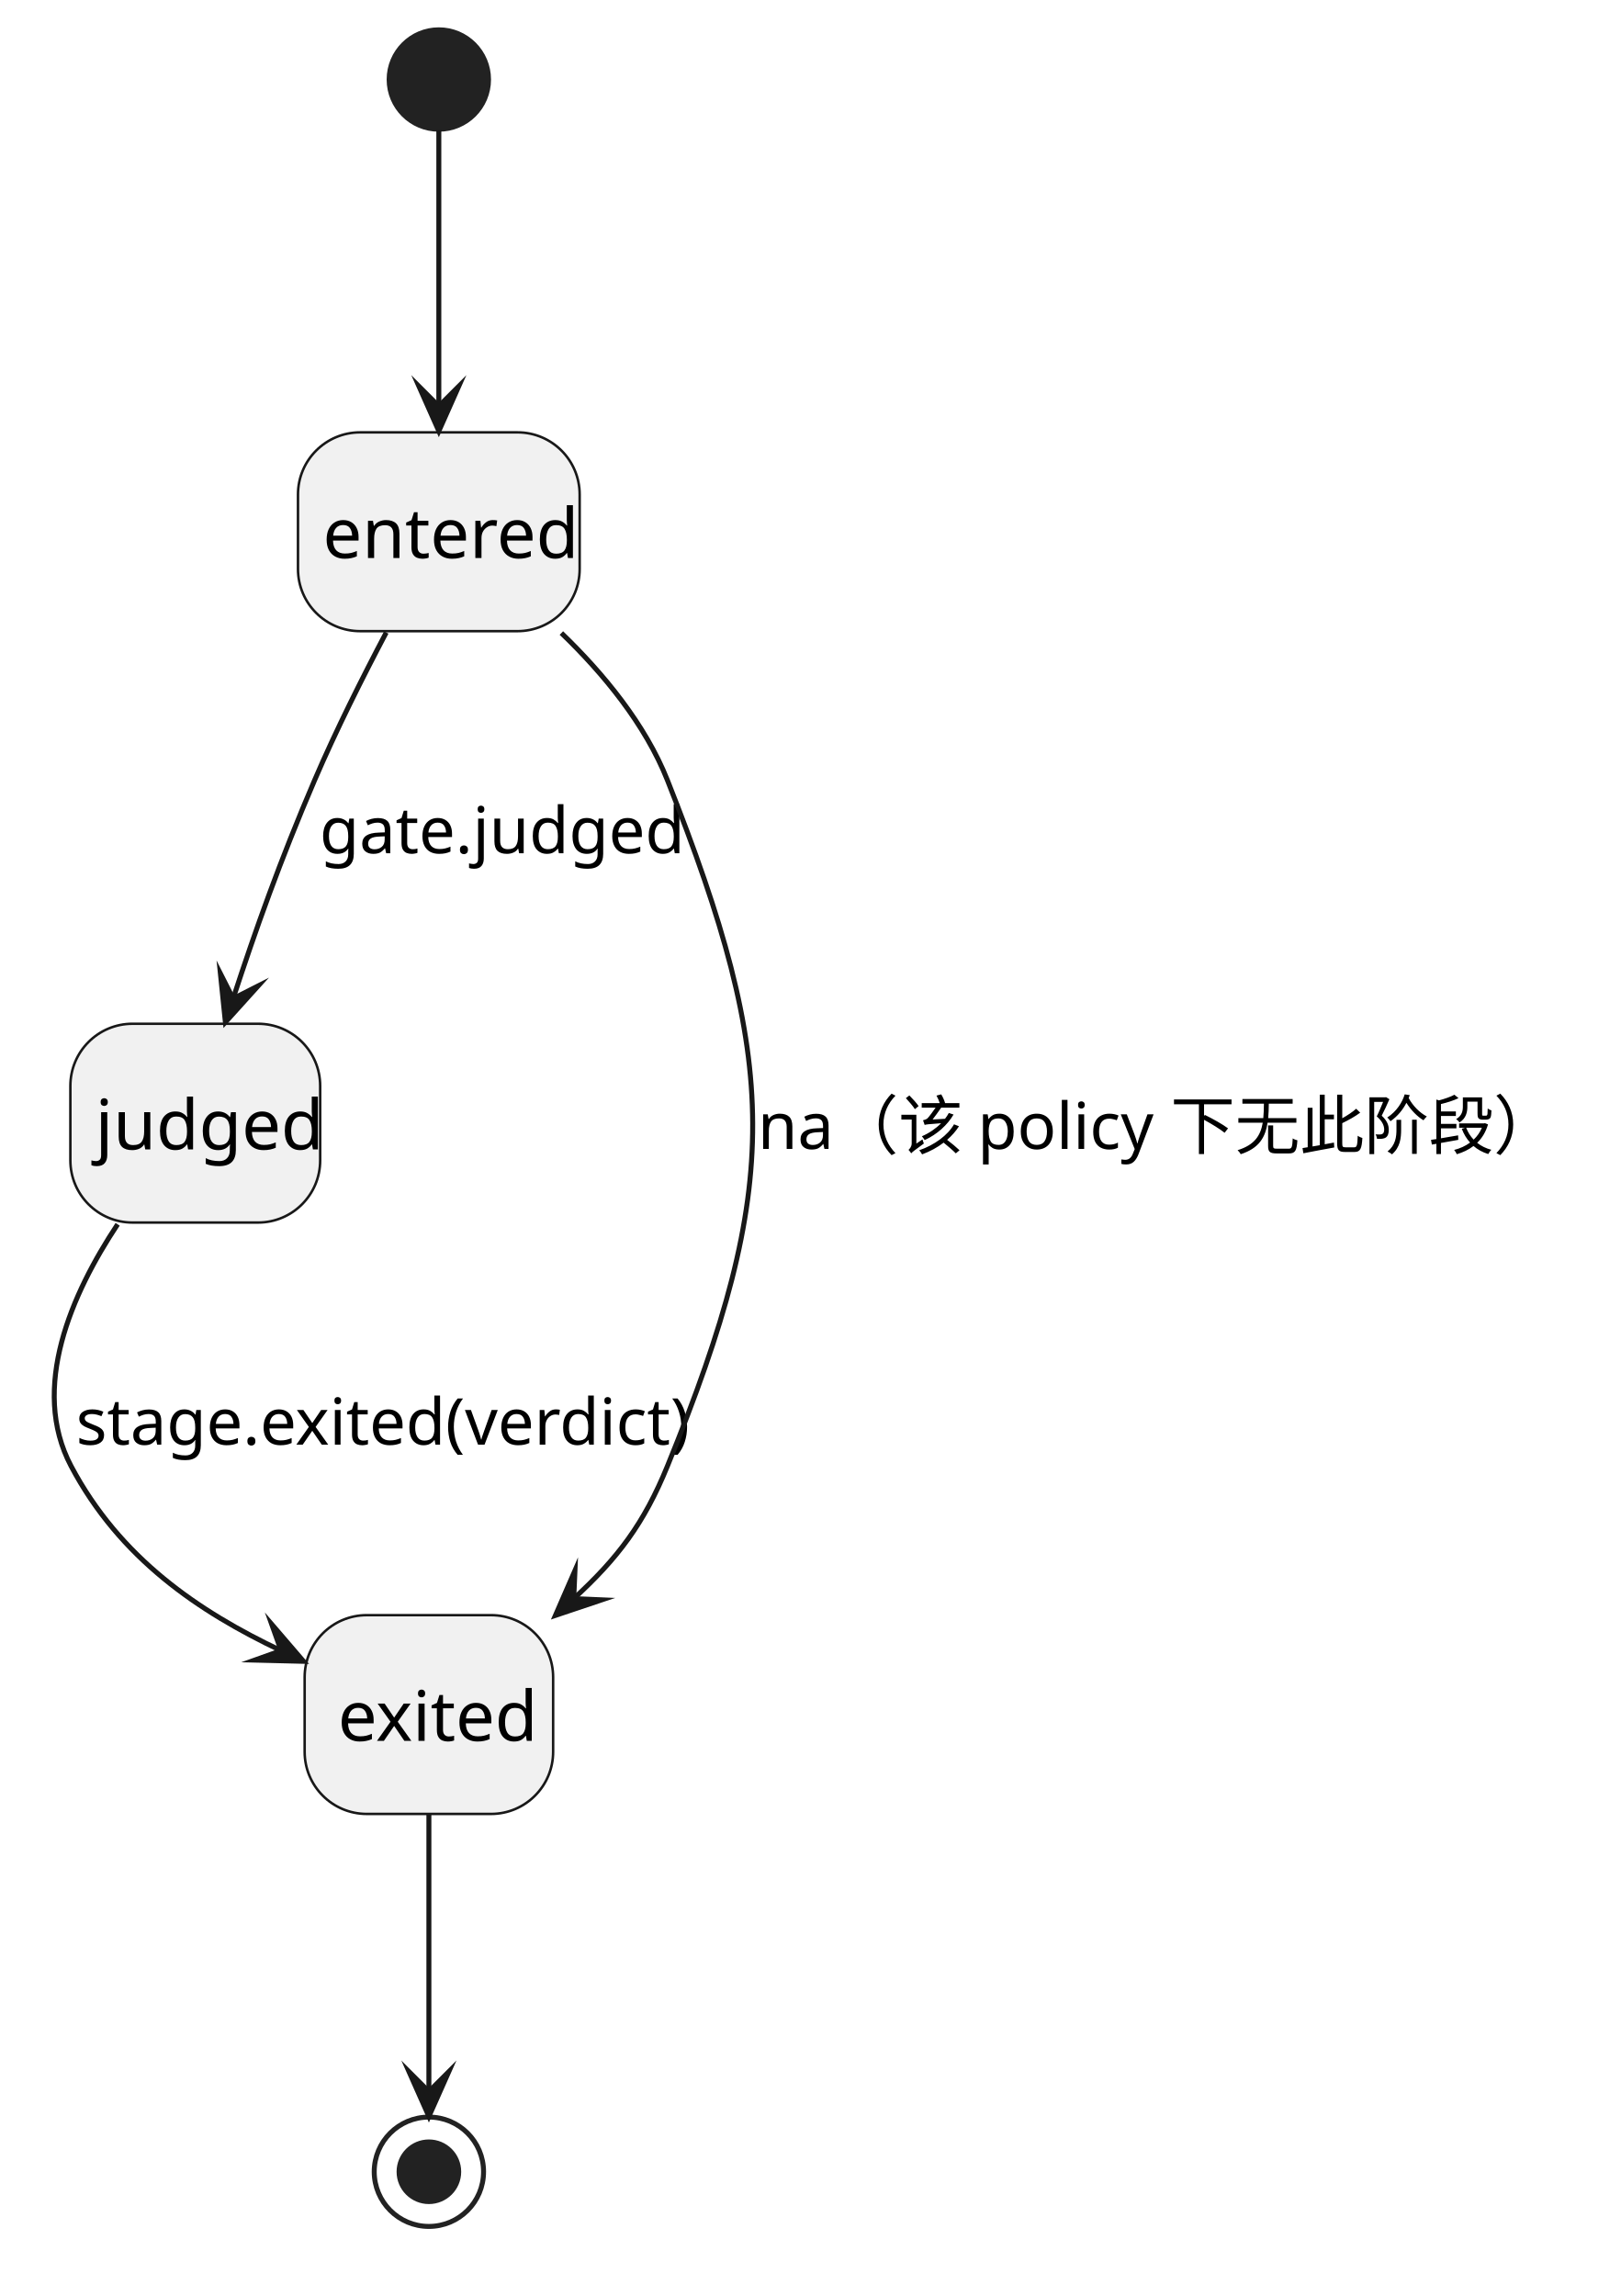
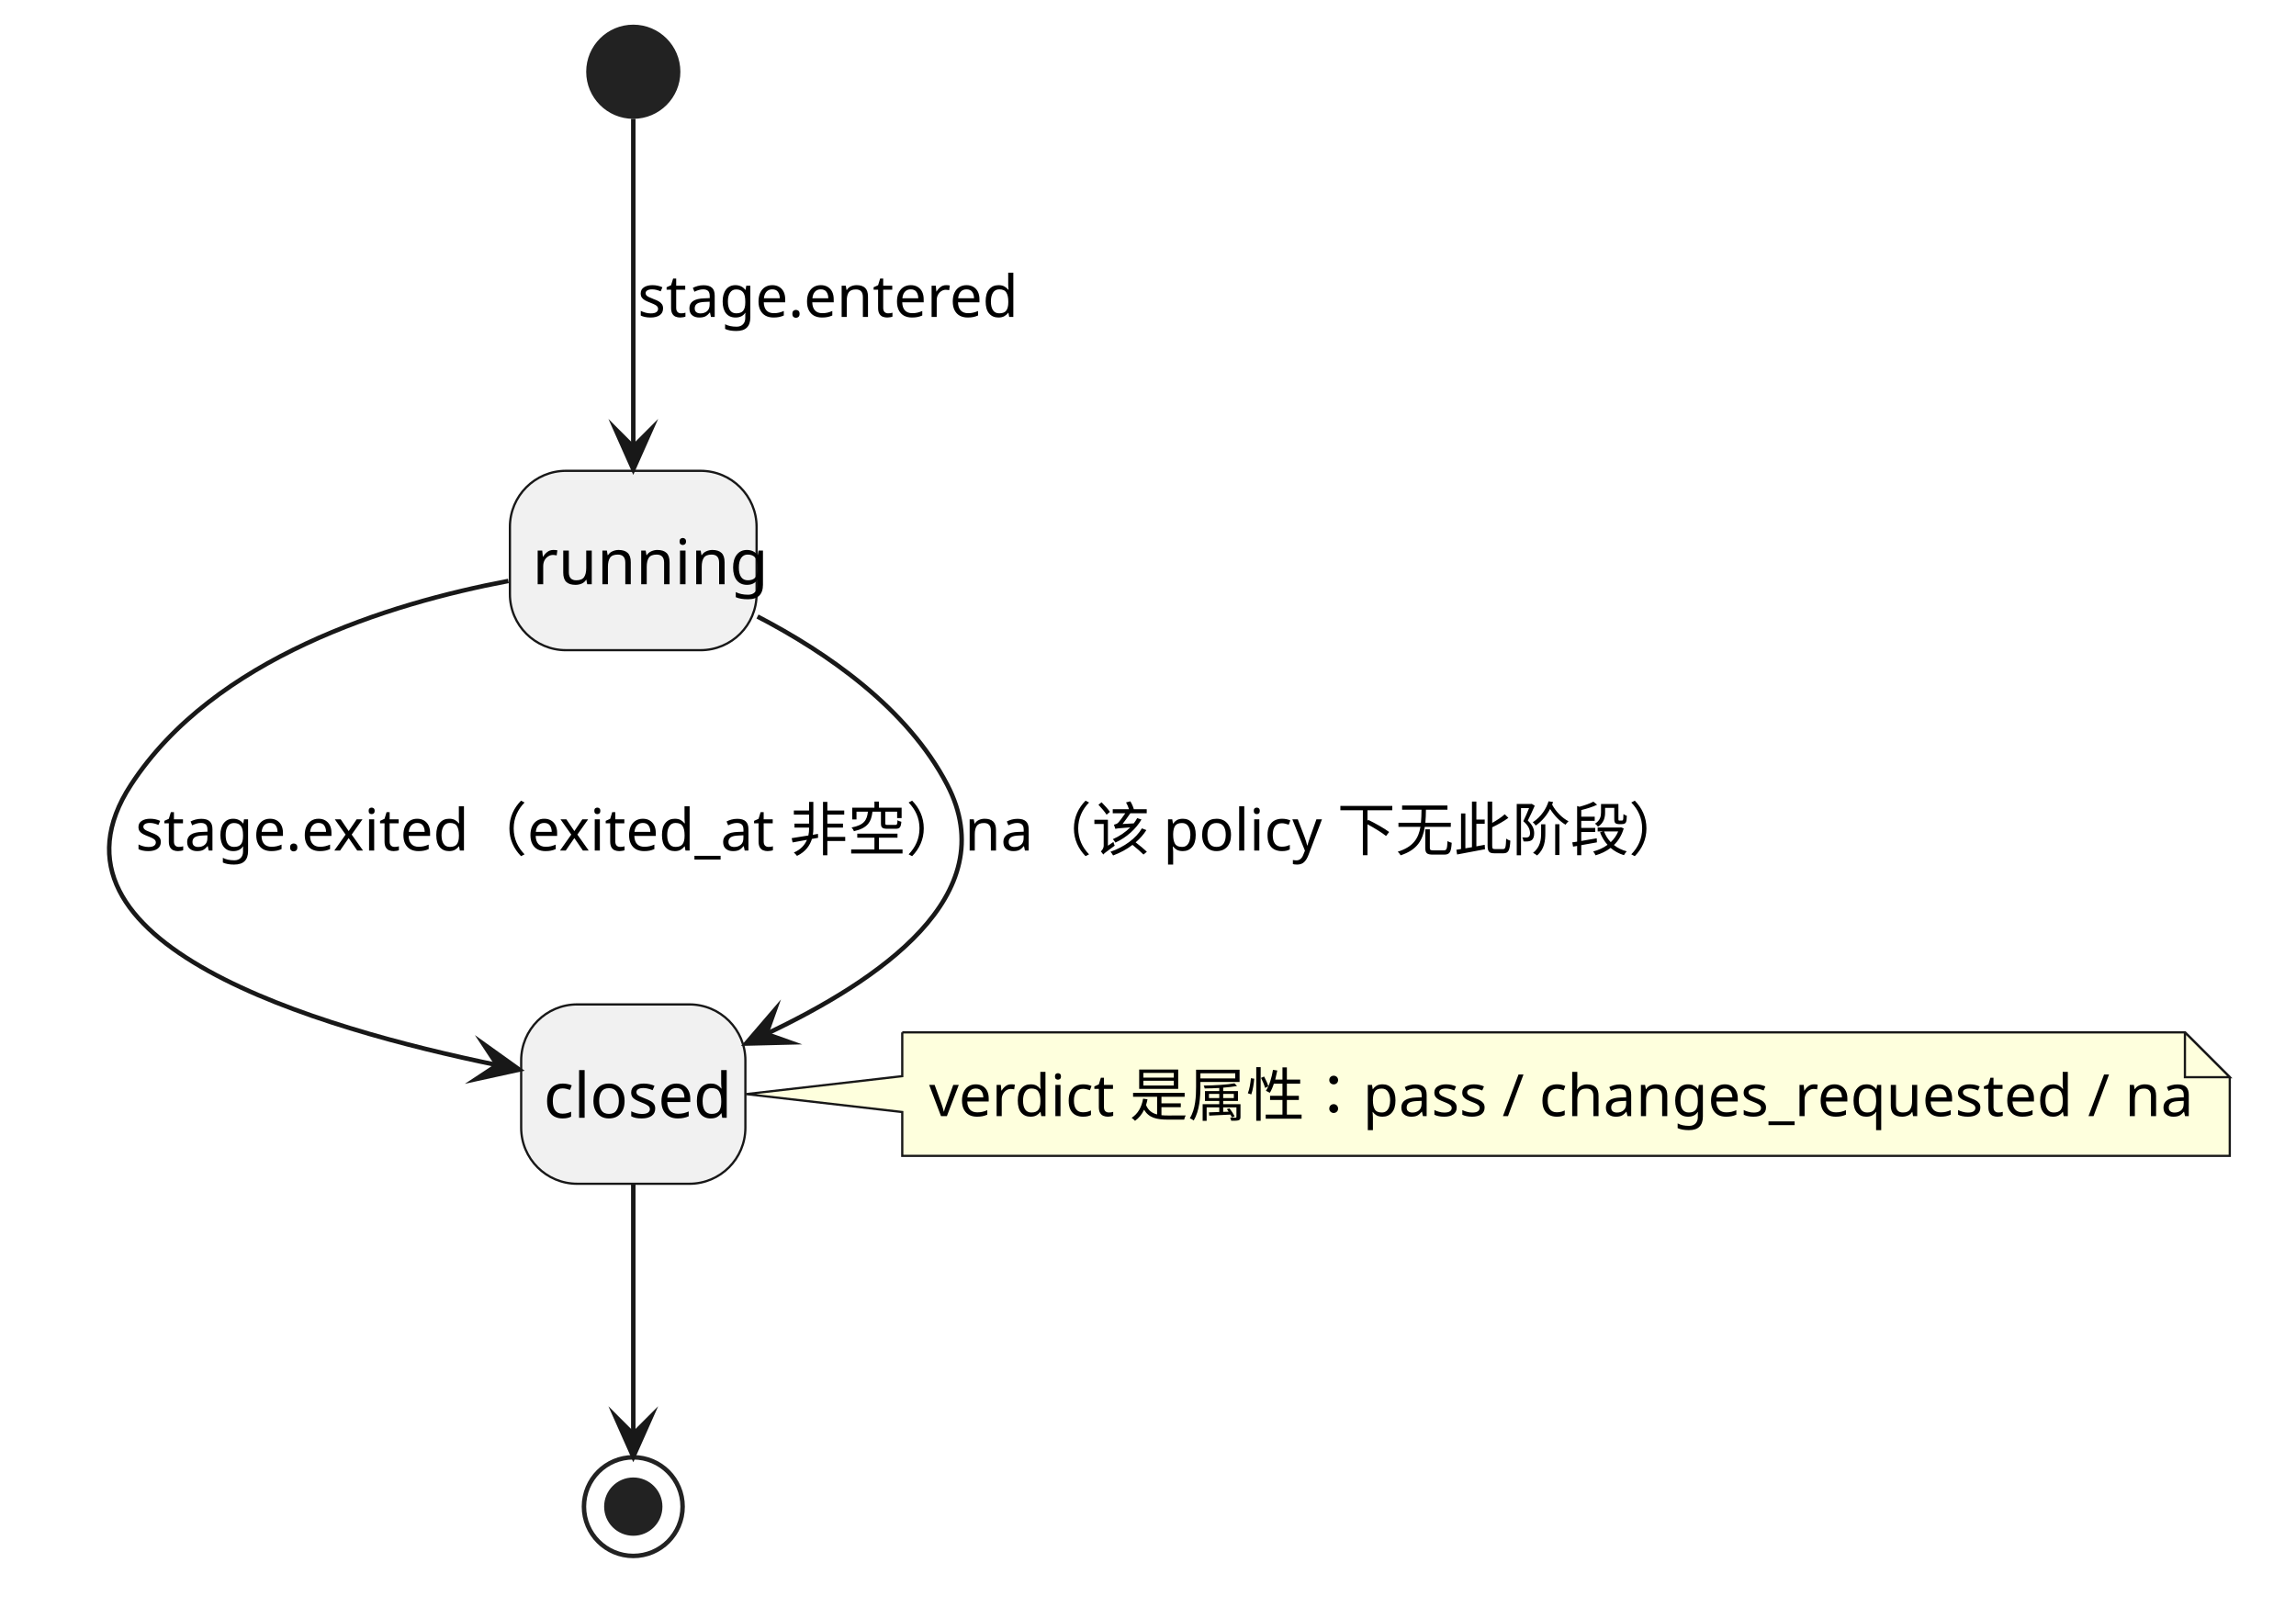
- <svg xmlns="http://www.w3.org/2000/svg" version="1.1" data-diagram-type="STATE" style="width:326px;height:462px;background:#FFFFFF;" width="326px" height="462px" viewBox="0 0 326 462" zoomAndPan="magnify" preserveAspectRatio="none" contentStyleType="text/css">
+ <svg xmlns="http://www.w3.org/2000/svg" version="1.1" data-diagram-type="STATE" style="width:512px;height:361px;background:#FFFFFF;" width="512px" height="361px" viewBox="0 0 512 361" zoomAndPan="magnify" preserveAspectRatio="none" contentStyleType="text/css">
  <defs />
  <g font-family="sans-serif" lengthAdjust="spacing">
    <g class="start_entity" data-qualified-name=".start." id="ent0001" data-source-line="2">
-       <ellipse cx="88.3" cy="16" rx="10" ry="10" fill="#222" style="stroke:#222;stroke-width:1;" />
+       <ellipse cx="141.22" cy="16" rx="10" ry="10" fill="#222" style="stroke:#222;stroke-width:1;" />
    </g>
-     <rect x="59.96" y="87" width="56.676" height="40" fill="#F1F1F1" style="stroke:#181818;stroke-width:0.5;" rx="12.5" ry="12.5" />
-     <text x="64.96" y="112.291" fill="#000" font-size="14" textLength="46.676">entered</text>
-     <rect x="14.16" y="206" width="50.264" height="40" fill="#F1F1F1" style="stroke:#181818;stroke-width:0.5;" rx="12.5" ry="12.5" />
-     <text x="19.16" y="231.291" fill="#000" font-size="14" textLength="40.264">judged</text>
-     <rect x="61.3" y="325" width="50" height="40" fill="#F1F1F1" style="stroke:#181818;stroke-width:0.5;" rx="12.5" ry="12.5" />
-     <text x="67.993" y="350.291" fill="#000" font-size="14" textLength="36.613">exited</text>
-     <g class="end_entity" data-qualified-name=".end." id="ent0009" data-source-line="6">
-       <ellipse cx="86.3" cy="437" rx="11" ry="11" fill="none" style="stroke:#222;stroke-width:1;" />
-       <ellipse cx="86.3" cy="437" rx="6" ry="6" fill="#222" style="stroke:#222;stroke-width:1;" />
+     <rect x="113.71" y="105" width="55.008" height="40" fill="#F1F1F1" style="stroke:#181818;stroke-width:0.5;" rx="12.5" ry="12.5" />
+     <text x="118.71" y="130.291" fill="#000" font-size="14" textLength="45.008">running</text>
+     <rect x="116.22" y="224" width="50" height="40" fill="#F1F1F1" style="stroke:#181818;stroke-width:0.5;" rx="12.5" ry="12.5" />
+     <text x="121.232" y="249.291" fill="#000" font-size="14" textLength="39.977">closed</text>
+     <g class="end_entity" data-qualified-name=".end." id="ent0007" data-source-line="6">
+       <ellipse cx="141.22" cy="336" rx="11" ry="11" fill="none" style="stroke:#222;stroke-width:1;" />
+       <ellipse cx="141.22" cy="336" rx="6" ry="6" fill="#222" style="stroke:#222;stroke-width:1;" />
+     </g>
+     <g class="entity" data-qualified-name="GMN9" id="ent0010" data-source-line="5">
+       <path d="M201.2,230.23 L201.2,240 L166.4,244 L201.2,248 L201.2,257.775 A0,0 0 0 0 201.2,257.775 L497.231,257.775 A0,0 0 0 0 497.231,257.775 L497.231,240.23 L487.231,230.23 L201.2,230.23 A0,0 0 0 0 201.2,230.23" style="stroke:#181818;stroke-width:0.5;" fill="#FEFFDD" />
+       <path d="M487.231,230.23 L487.231,240.23 L497.231,240.23 L487.231,230.23" style="stroke:#181818;stroke-width:0.5;" fill="#FEFFDD" />
+       <text x="207.2" y="248.916" fill="#000" font-size="13" textLength="275.031">verdict 是属性：pass / changes_requested / na</text>
    </g>
    <g class="link" data-entity-1="ent0001" data-entity-2="ent0002" id="lnk3" data-source-line="2" data-link-type="dependency">
-       <path d="M88.3,26.19 C88.3,40.4 88.3,63.02 88.3,81.74" style="stroke:#181818;stroke-width:1;" fill="none" id="*start*-to-entered" />
-       <polygon points="88.3,86.74,92.3,77.74,88.3,81.74,84.3,77.74,88.3,86.74" fill="#181818" style="stroke:#181818;stroke-width:1;stroke-linejoin:miter;stroke-miterlimit:10;" />
+       <path d="M141.22,26.5 C141.22,43.99 141.22,76.62 141.22,99.68" style="stroke:#181818;stroke-width:1;" fill="none" id="*start*-to-running" />
+       <polygon points="141.22,104.68,145.22,95.68,141.22,99.68,137.22,95.68,141.22,104.68" fill="#181818" style="stroke:#181818;stroke-width:1;stroke-linejoin:miter;stroke-miterlimit:10;" />
+       <text x="142.22" y="70.686" fill="#000" font-size="13" textLength="78.66">stage.entered</text>
    </g>
    <g class="link" data-entity-1="ent0002" data-entity-2="ent0004" id="lnk5" data-source-line="3" data-link-type="dependency">
-       <path d="M77.72,127.27 C73.02,136.18 67.59,147 63.3,157 C56.38,173.11 51.404,187.178 46.904,200.938" style="stroke:#181818;stroke-width:1;" fill="none" id="entered-to-judged" />
-       <polygon points="45.35,205.69,51.949,198.379,46.904,200.938,44.346,195.892,45.35,205.69" fill="#181818" style="stroke:#181818;stroke-width:1;stroke-linejoin:miter;stroke-miterlimit:10;" />
-       <text x="64.3" y="171.686" fill="#000" font-size="13" textLength="65.952">gate.judged</text>
+       <path d="M113.37,129.56 C86.66,134.62 47.74,146.67 29.22,175 C6,210.51 71.152,229.363 110.902,237.533" style="stroke:#181818;stroke-width:1;" fill="none" id="running-to-closed" />
+       <polygon points="115.8,238.54,107.79,232.81,110.902,237.533,106.179,240.646,115.8,238.54" fill="#181818" style="stroke:#181818;stroke-width:1;stroke-linejoin:miter;stroke-miterlimit:10;" />
+       <text x="30.22" y="189.686" fill="#000" font-size="13" textLength="176.871">stage.exited（exited_at 非空）</text>
    </g>
-     <g class="link" data-entity-1="ent0004" data-entity-2="ent0006" id="lnk7" data-source-line="4" data-link-type="dependency">
-       <path d="M23.67,246.35 C14.43,260.29 6,279.32 14.3,295 C24.12,313.58 39.992,324.287 56.562,332.147" style="stroke:#181818;stroke-width:1;" fill="none" id="judged-to-exited" />
-       <polygon points="61.08,334.29,54.663,326.819,56.562,332.147,51.234,334.047,61.08,334.29" fill="#181818" style="stroke:#181818;stroke-width:1;stroke-linejoin:miter;stroke-miterlimit:10;" />
-       <text x="15.3" y="290.686" fill="#000" font-size="13" textLength="114.486">stage.exited(verdict)</text>
+     <g class="link" data-entity-1="ent0002" data-entity-2="ent0004" id="lnk6" data-source-line="4" data-link-type="dependency">
+       <path d="M168.92,137.49 C184.4,145.53 202.31,157.89 211.22,175 C224.13,199.8 195.826,218.735 170.876,230.585" style="stroke:#181818;stroke-width:1;" fill="none" id="running-to-closed-1" />
+       <polygon points="166.36,232.73,176.206,232.482,170.876,230.585,172.774,225.256,166.36,232.73" fill="#181818" style="stroke:#181818;stroke-width:1;stroke-linejoin:miter;stroke-miterlimit:10;" />
+       <text x="215.12" y="189.686" fill="#000" font-size="13" textLength="157.739">na（该 policy 下无此阶段）</text>
    </g>
-     <g class="link" data-entity-1="ent0002" data-entity-2="ent0006" id="lnk8" data-source-line="5" data-link-type="dependency">
-       <path d="M112.96,127.38 C121.4,135.51 129.83,145.72 134.3,157 C156.87,214.03 157.47,238.22 134.3,295 C129.57,306.58 124.336,313.521 115.446,321.671" style="stroke:#181818;stroke-width:1;" fill="none" id="entered-to-exited" />
-       <polygon points="111.76,325.05,121.097,321.917,115.446,321.671,115.691,316.02,111.76,325.05" fill="#181818" style="stroke:#181818;stroke-width:1;stroke-linejoin:miter;stroke-miterlimit:10;" />
-       <text x="152.45" y="231.186" fill="#000" font-size="13" textLength="157.739">na（该 policy 下无此阶段）</text>
-     </g>
-     <g class="link" data-entity-1="ent0006" data-entity-2="ent0009" id="lnk10" data-source-line="6" data-link-type="dependency">
-       <path d="M86.3,365.09 C86.3,383.66 86.3,406.17 86.3,420.87" style="stroke:#181818;stroke-width:1;" fill="none" id="exited-to-*end*" />
-       <polygon points="86.3,425.87,90.3,416.87,86.3,420.87,82.3,416.87,86.3,425.87" fill="#181818" style="stroke:#181818;stroke-width:1;stroke-linejoin:miter;stroke-miterlimit:10;" />
+     <g class="link" data-entity-1="ent0004" data-entity-2="ent0007" id="lnk8" data-source-line="6" data-link-type="dependency">
+       <path d="M141.22,264.09 C141.22,282.66 141.22,305.17 141.22,319.87" style="stroke:#181818;stroke-width:1;" fill="none" id="closed-to-*end*" />
+       <polygon points="141.22,324.87,145.22,315.87,141.22,319.87,137.22,315.87,141.22,324.87" fill="#181818" style="stroke:#181818;stroke-width:1;stroke-linejoin:miter;stroke-miterlimit:10;" />
    </g>
  </g>
</svg>
